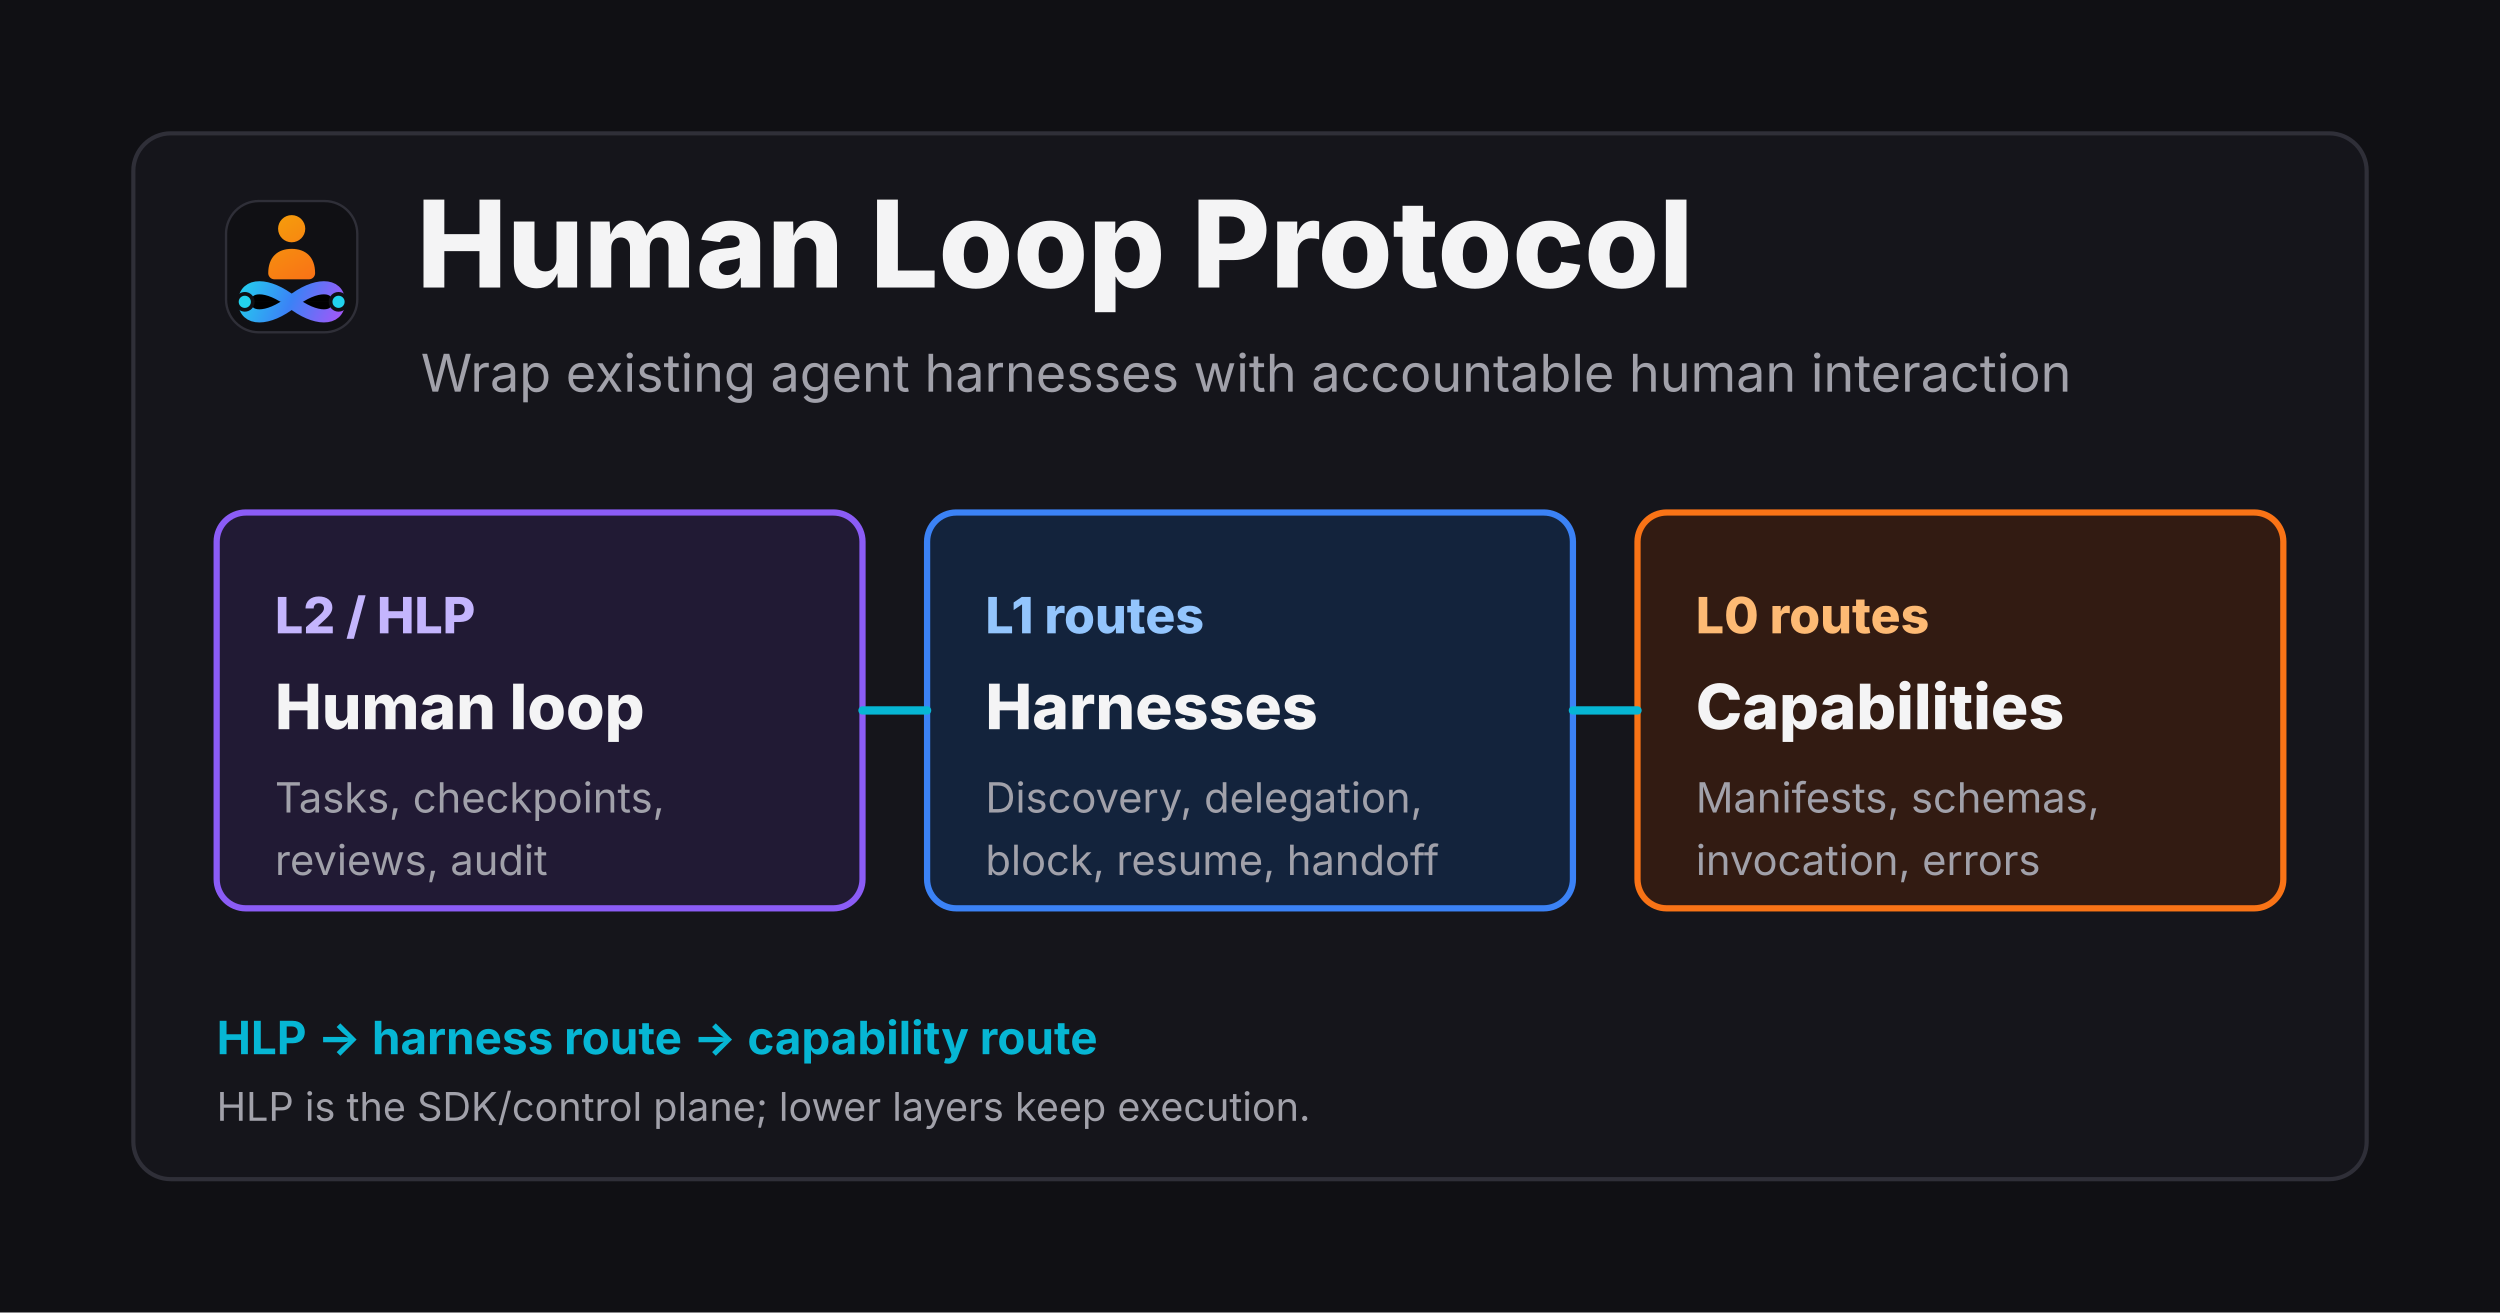
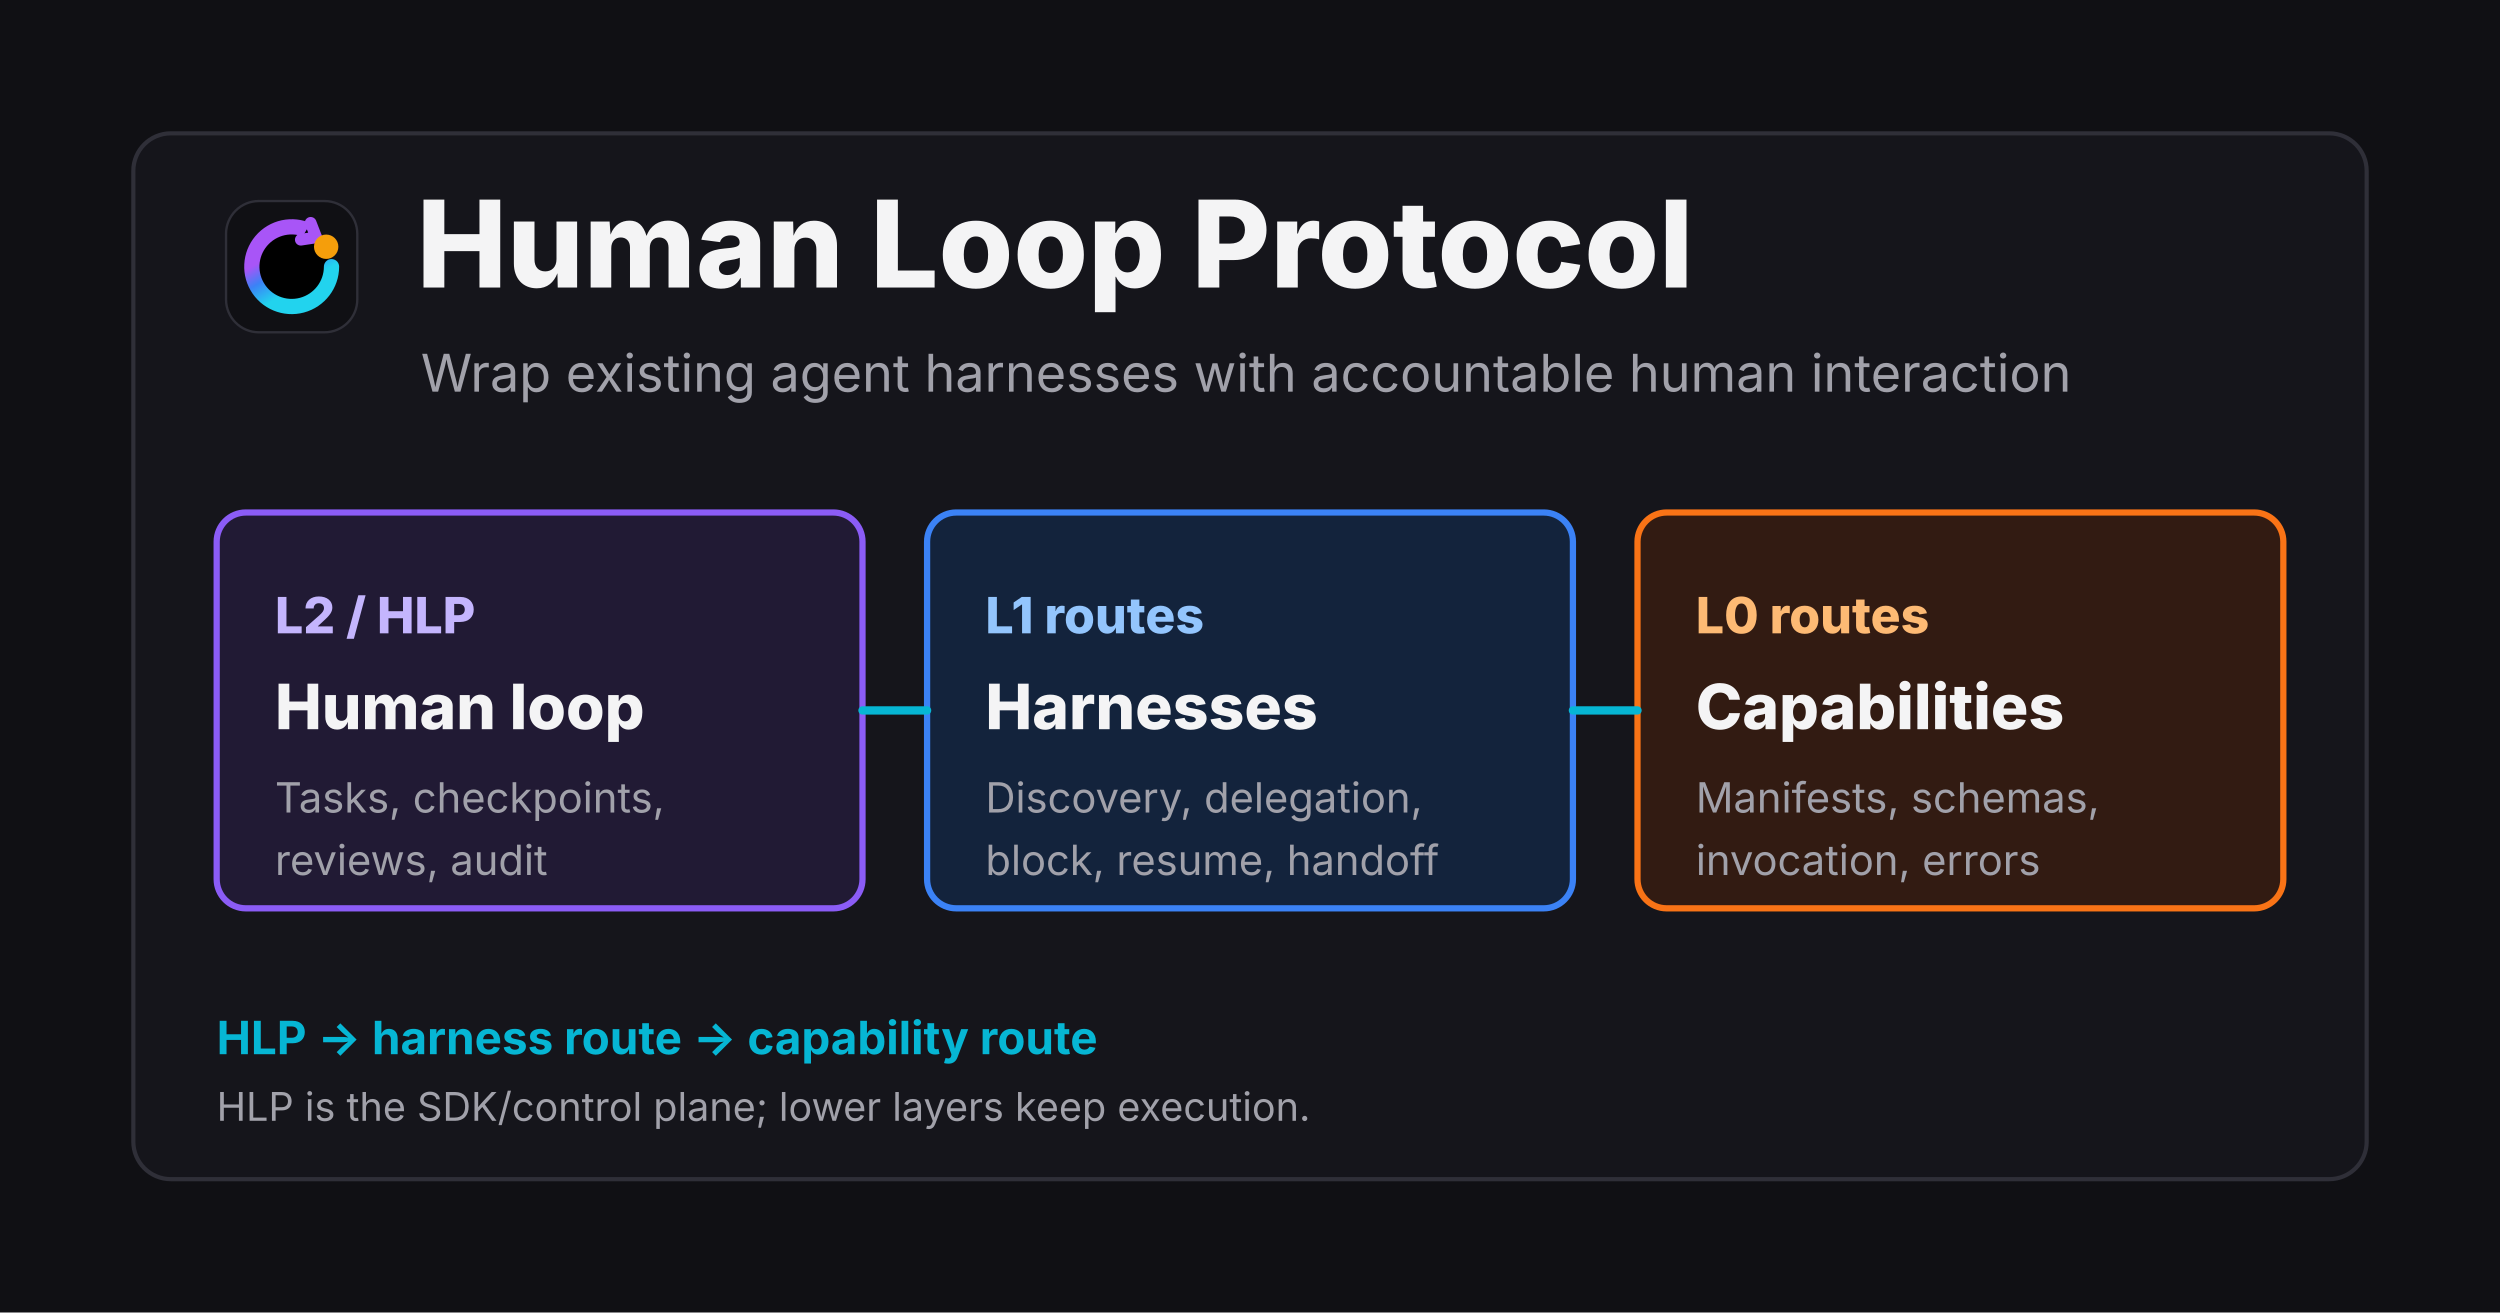
<svg xmlns="http://www.w3.org/2000/svg" width="1200" height="630" viewBox="0 0 1200 630" role="img" aria-labelledby="title desc">
  <defs>
-     <linearGradient id="og-loop" x1="10" y1="37" x2="54" y2="55" gradientUnits="userSpaceOnUse">
+     <linearGradient id="og-loop" x1="49" y1="32" x2="40.5" y2="17.3" gradientUnits="userSpaceOnUse">
      <stop stop-color="#22D3EE" />
-       <stop offset="0.5" stop-color="#3B82F6" />
+       <stop offset="0.55" stop-color="#3B82F6" />
      <stop offset="1" stop-color="#A855F7" />
-     </linearGradient>
-     <linearGradient id="og-human" x1="24" y1="10" x2="40" y2="37" gradientUnits="userSpaceOnUse">
-       <stop stop-color="#F59E0B" />
-       <stop offset="1" stop-color="#F97316" />
    </linearGradient>
  </defs>
  <rect width="1200" height="630" fill="#101014" />
  <rect x="64" y="64" width="1072" height="502" rx="18" fill="#15151b" stroke="#2f2f38" stroke-width="2" />
  <g transform="translate(104 92) scale(1.125)">
    <rect x="4" y="4" width="56" height="56" rx="14" fill="#101014" stroke="#2F2F38" stroke-width="1" />
-     <circle cx="32" cy="15.8" r="5.8" fill="url(#og-human)" />
-     <path d="M22 34.8C22 27.9 26 24.4 32 24.4C38 24.4 42 27.9 42 34.8C42 36.2 40.8 37.4 39.4 37.4H24.6C23.2 37.4 22 36.2 22 34.8Z" fill="url(#og-human)" />
-     <path d="M12 47C12 39 22 39 32 47C42 55 52 55 52 47" stroke="url(#og-loop)" stroke-width="5.6" stroke-linecap="round" stroke-linejoin="round" />
-     <path d="M52 47C52 39 42 39 32 47C22 55 12 55 12 47" stroke="url(#og-loop)" stroke-width="5.6" stroke-linecap="round" stroke-linejoin="round" />
-     <circle cx="12" cy="47" r="4.2" fill="#101014" />
-     <circle cx="12" cy="47" r="2.6" fill="#22D3EE" />
-     <circle cx="52" cy="47" r="4.2" fill="#101014" />
-     <circle cx="52" cy="47" r="2.6" fill="#22D3EE" />
+     <path d="M49 32A17 17 0 1 1 40.5 17.28" stroke="url(#og-loop)" stroke-width="6.5" stroke-linecap="round" />
+     <path d="M35.9 20.5L42.5 19.5L40.1 13.3" stroke="#A855F7" stroke-width="5" stroke-linecap="round" stroke-linejoin="round" />
+     <circle cx="46.72" cy="23.5" r="5.2" fill="#F59E0B" />
  </g>
  <text x="200" y="138" fill="#f4f4f5" font-family="Inter, ui-sans-serif, system-ui, sans-serif" font-size="58" font-weight="760">Human Loop Protocol</text>
  <text x="202" y="188" fill="#a1a1aa" font-family="Inter, ui-sans-serif, system-ui, sans-serif" font-size="25">Wrap existing agent harnesses with accountable human interaction</text>
  <g transform="translate(104 246)">
    <rect width="310" height="190" rx="14" fill="#211a34" stroke="#8b5cf6" stroke-width="3" />
    <text x="28" y="58" fill="#c4b5fd" font-family="Inter, ui-sans-serif, system-ui, sans-serif" font-size="24" font-weight="760">L2 / HLP</text>
    <text x="28" y="104" fill="#f4f4f5" font-family="Inter, ui-sans-serif, system-ui, sans-serif" font-size="30" font-weight="760">Human loop</text>
    <text x="28" y="144" fill="#a1a1aa" font-family="Inter, ui-sans-serif, system-ui, sans-serif" font-size="20">Tasks, checkpoints,</text>
    <text x="28" y="174" fill="#a1a1aa" font-family="Inter, ui-sans-serif, system-ui, sans-serif" font-size="20">reviews, audit</text>
  </g>
  <g transform="translate(445 246)">
    <rect width="310" height="190" rx="14" fill="#13233c" stroke="#3b82f6" stroke-width="3" />
    <text x="28" y="58" fill="#93c5fd" font-family="Inter, ui-sans-serif, system-ui, sans-serif" font-size="24" font-weight="760">L1 routes</text>
    <text x="28" y="104" fill="#f4f4f5" font-family="Inter, ui-sans-serif, system-ui, sans-serif" font-size="30" font-weight="760">Harnesses</text>
    <text x="28" y="144" fill="#a1a1aa" font-family="Inter, ui-sans-serif, system-ui, sans-serif" font-size="20">Discovery, delegation,</text>
    <text x="28" y="174" fill="#a1a1aa" font-family="Inter, ui-sans-serif, system-ui, sans-serif" font-size="20">block, resume, handoff</text>
  </g>
  <g transform="translate(786 246)">
    <rect width="310" height="190" rx="14" fill="#321b12" stroke="#f97316" stroke-width="3" />
    <text x="28" y="58" fill="#fdba74" font-family="Inter, ui-sans-serif, system-ui, sans-serif" font-size="24" font-weight="760">L0 routes</text>
    <text x="28" y="104" fill="#f4f4f5" font-family="Inter, ui-sans-serif, system-ui, sans-serif" font-size="30" font-weight="760">Capabilities</text>
    <text x="28" y="144" fill="#a1a1aa" font-family="Inter, ui-sans-serif, system-ui, sans-serif" font-size="20">Manifests, schemas,</text>
    <text x="28" y="174" fill="#a1a1aa" font-family="Inter, ui-sans-serif, system-ui, sans-serif" font-size="20">invocation, errors</text>
  </g>
  <path d="M414 341H445" stroke="#06b6d4" stroke-width="4" stroke-linecap="round" />
  <path d="M755 341H786" stroke="#06b6d4" stroke-width="4" stroke-linecap="round" />
  <text x="104" y="506" fill="#06b6d4" font-family="Inter, ui-sans-serif, system-ui, sans-serif" font-size="22" font-weight="700">HLP -&gt; harness route -&gt; capability route</text>
  <text x="104" y="538" fill="#a1a1aa" font-family="Inter, ui-sans-serif, system-ui, sans-serif" font-size="19">HLP is the SDK/control plane; lower layers keep execution.</text>
</svg>
